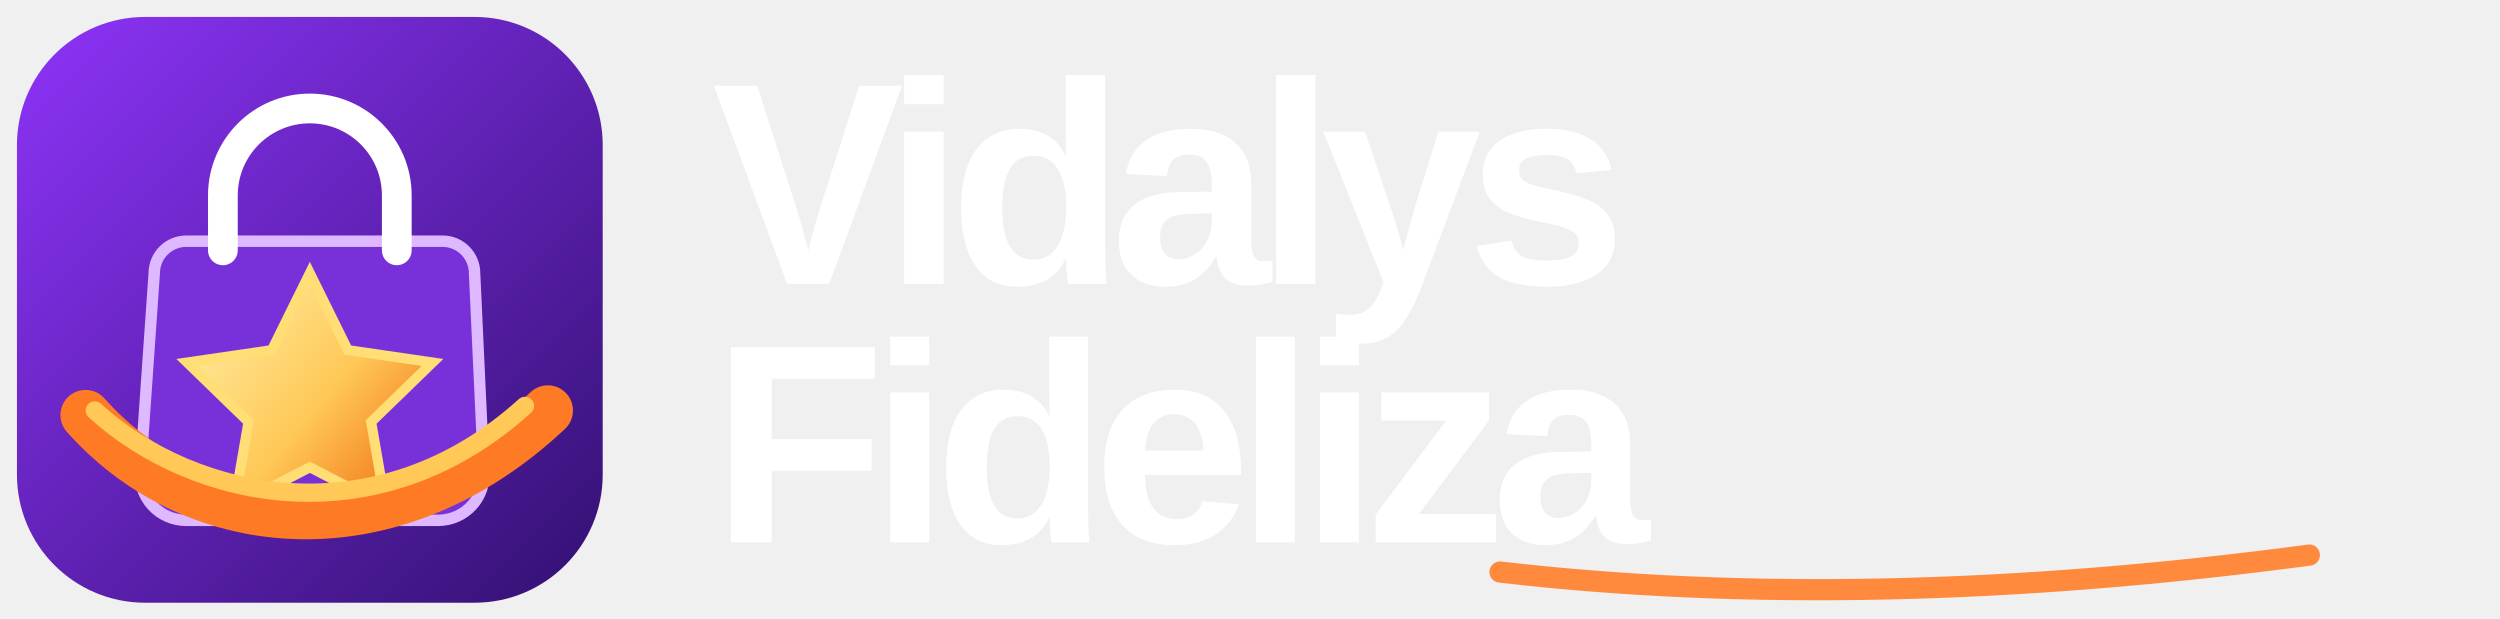
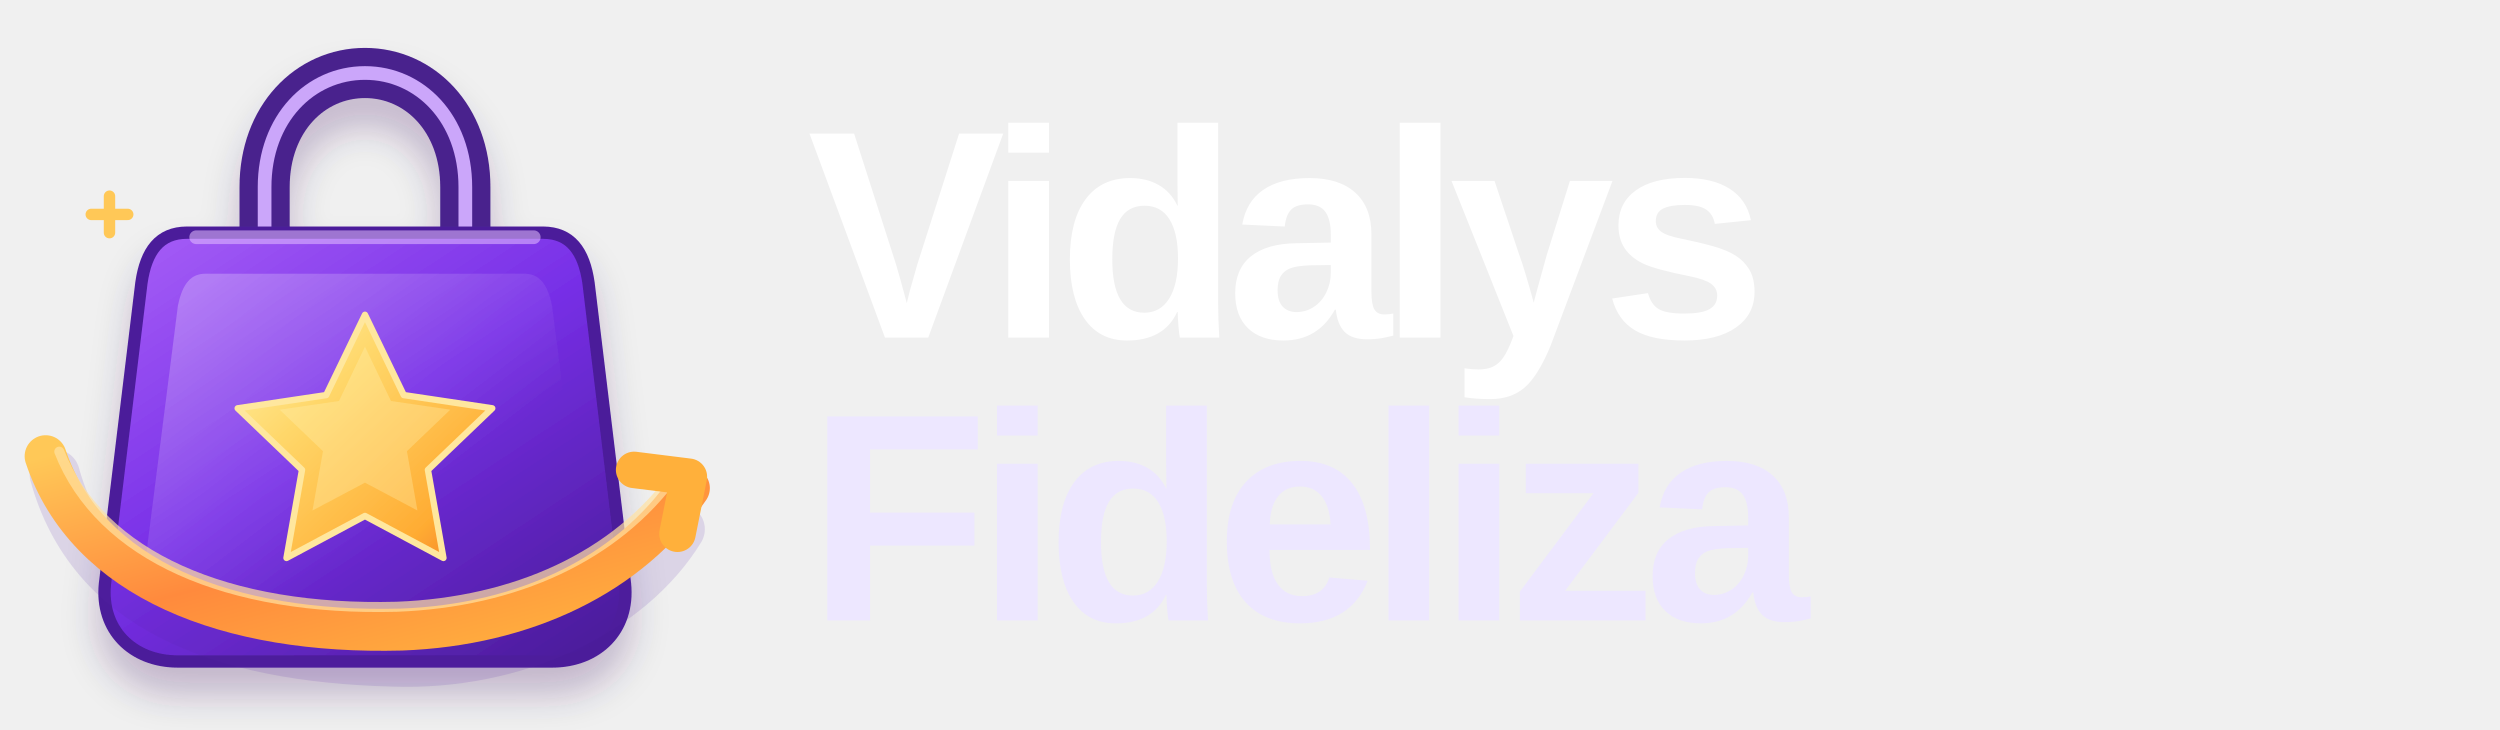
- <svg xmlns="http://www.w3.org/2000/svg" viewBox="0 0 590 146" role="img" aria-label="Vidalys Fideliza">
+ <svg xmlns="http://www.w3.org/2000/svg" viewBox="0 0 548 160" role="img" aria-label="Vidalys Fideliza">
  <defs>
-     <linearGradient id="a" x1="0" x2="1" y1="0" y2="1">
-       <stop stop-color="#8E34F9" />
-       <stop offset="1" stop-color="#321071" />
+     <linearGradient id="bag" x1=".1" y1="0" x2=".9" y2="1">
+       <stop stop-color="#A45CF6" />
+       <stop offset=".46" stop-color="#772FE7" />
+       <stop offset="1" stop-color="#4A1C9A" />
    </linearGradient>
-     <linearGradient id="g" x1="0" x2="1" y1="0" y2=".8">
-       <stop stop-color="#FFF2AC" />
-       <stop offset=".6" stop-color="#FFC857" />
-       <stop offset="1" stop-color="#F27618" />
+     <linearGradient id="gloss" x1="0" y1="0" x2="1" y2="1">
+       <stop stop-color="#FFFFFF" stop-opacity=".28" />
+       <stop offset=".65" stop-color="#FFFFFF" stop-opacity="0" />
    </linearGradient>
+     <linearGradient id="gold" x1="0" y1="0" x2="1" y2="1">
+       <stop stop-color="#FFF3A6" />
+       <stop offset=".35" stop-color="#FFD668" />
+       <stop offset=".8" stop-color="#FFAC33" />
+       <stop offset="1" stop-color="#F27A24" />
+     </linearGradient>
+     <linearGradient id="orbit" x1="0" y1="0" x2="1" y2="1">
+       <stop stop-color="#FFC857" />
+       <stop offset=".5" stop-color="#FF8A3D" />
+       <stop offset="1" stop-color="#FFB53F" />
+     </linearGradient>
+     <filter id="shadow" x="-30%" y="-30%" width="160%" height="170%">
+       <feDropShadow dx="0" dy="6" stdDeviation="4" flood-color="#34135E" flood-opacity=".24" />
+     </filter>
  </defs>
-   <g transform="translate(4 4) scale(1.08)">
-     <rect width="128" height="128" rx="28" fill="url(#a)" />
-     <path d="M37 49h56a7 7 0 0 1 7 7l2 43a10 10 0 0 1-10 11H37a10 10 0 0 1-10-11l3-43a7 7 0 0 1 7-7Z" fill="#7831D9" stroke="#DEB9FF" stroke-width="2.5" />
-     <path d="M45 51V39a19 19 0 0 1 38 0v12" fill="none" stroke="#fff" stroke-width="6.5" stroke-linecap="round" />
-     <path d="m64 56 8.3 16.8 18.5 2.7-13.4 13 3.2 18.5L64 98.4l-16.6 8.6 3.2-18.5-13.4-13 18.5-2.7Z" fill="url(#g)" stroke="#FFDE76" stroke-width="2.2" />
-     <path d="M15 87c24 27 67 31 101-1" fill="none" stroke="#FF7A24" stroke-width="11" stroke-linecap="round" />
-     <path d="M17 86c22 20 62 28 94-1" fill="none" stroke="#FFC857" stroke-width="4" stroke-linecap="round" />
+   <g filter="url(#shadow)">
+     <path d="M58 56V41c0-15 10-25 22-25s22 10 22 25v15" fill="none" stroke="#4A238D" stroke-width="11" stroke-linecap="round" />
+     <path d="M58 56V41c0-15 10-25 22-25s22 10 22 25v15" fill="none" stroke="#CBA6FA" stroke-width="3" stroke-linecap="round" />
+     <path d="M41 51h78c6 0 9 4 10 11l8 66c1 10-6 17-16 17H39c-10 0-17-7-16-17l8-66c1-7 4-11 10-11Z" fill="url(#bag)" stroke="#4B1C9A" stroke-width="2.7" />
+     <path d="M45 60h70c3 0 5 2 6 7l7 55c1 8-3 12-11 12H43c-8 0-12-4-11-12l7-55c1-5 3-7 6-7Z" fill="url(#gloss)" />
+     <path d="M43 52h74" stroke="#E1BEFF" stroke-opacity=".55" stroke-width="3" stroke-linecap="round" />
+     <path d="M80 69l8.5 17.6 19.4 2.9-14.1 13.5 3.4 19.3L80 113.1l-17.2 9.2 3.4-19.3-14.1-13.5 19.4-2.9Z" fill="url(#gold)" stroke="#FFE79E" stroke-width="1.4" stroke-linejoin="round" />
+     <path d="M80 76l5.7 11.9 13 1.9-9.5 9.1 2.3 13-11.5-6.1-11.5 6.1 2.3-13-9.5-9.1 13-1.9Z" fill="#FFF3B4" opacity=".31" />
  </g>
-   <g font-family="Manrope,'Arial Rounded MT Bold',Arial,sans-serif" font-weight="850" letter-spacing="-3.5">
-     <text x="168" y="67" font-size="68" fill="#FFFFFF">Vidalys</text>
-     <text x="168" y="128" font-size="67" fill="#FFFFFF">Fideliza</text>
+   <path d="M12 104c8 29 36 40 74 41 27 1 52-11 63-29" fill="none" stroke="#5625A6" stroke-opacity=".14" stroke-width="11" stroke-linecap="round" />
+   <path d="M10 100c9 27 40 39 78 38 27-1 50-12 63-31" fill="none" stroke="url(#orbit)" stroke-width="9.2" stroke-linecap="round" />
+   <path d="M13 99c9 23 37 35 74 34 26-1 48-11 61-29" fill="none" stroke="#FFE1A2" stroke-opacity=".7" stroke-width="2.2" stroke-linecap="round" />
+   <path d="M139 103l12 1.5-2.5 12.5" fill="none" stroke="#FFB03B" stroke-width="8" stroke-linecap="round" stroke-linejoin="round" />
+   <path d="M24 51v-8M20 47h8" stroke="#FFC857" stroke-width="2.5" stroke-linecap="round" />
+   <g font-family="Manrope,'Arial Rounded MT Bold',Arial,sans-serif" font-weight="800" letter-spacing="-2.7">
+     <text x="177" y="74" font-size="65" fill="#FFFFFF">Vidalys</text>
+     <text x="177" y="136" font-size="65" fill="#EDE7FF">Fideliza</text>
  </g>
-   <path d="M354 135Q440 145 545 131" fill="none" stroke="#FF8A3D" stroke-width="5" stroke-linecap="round" />
</svg>
